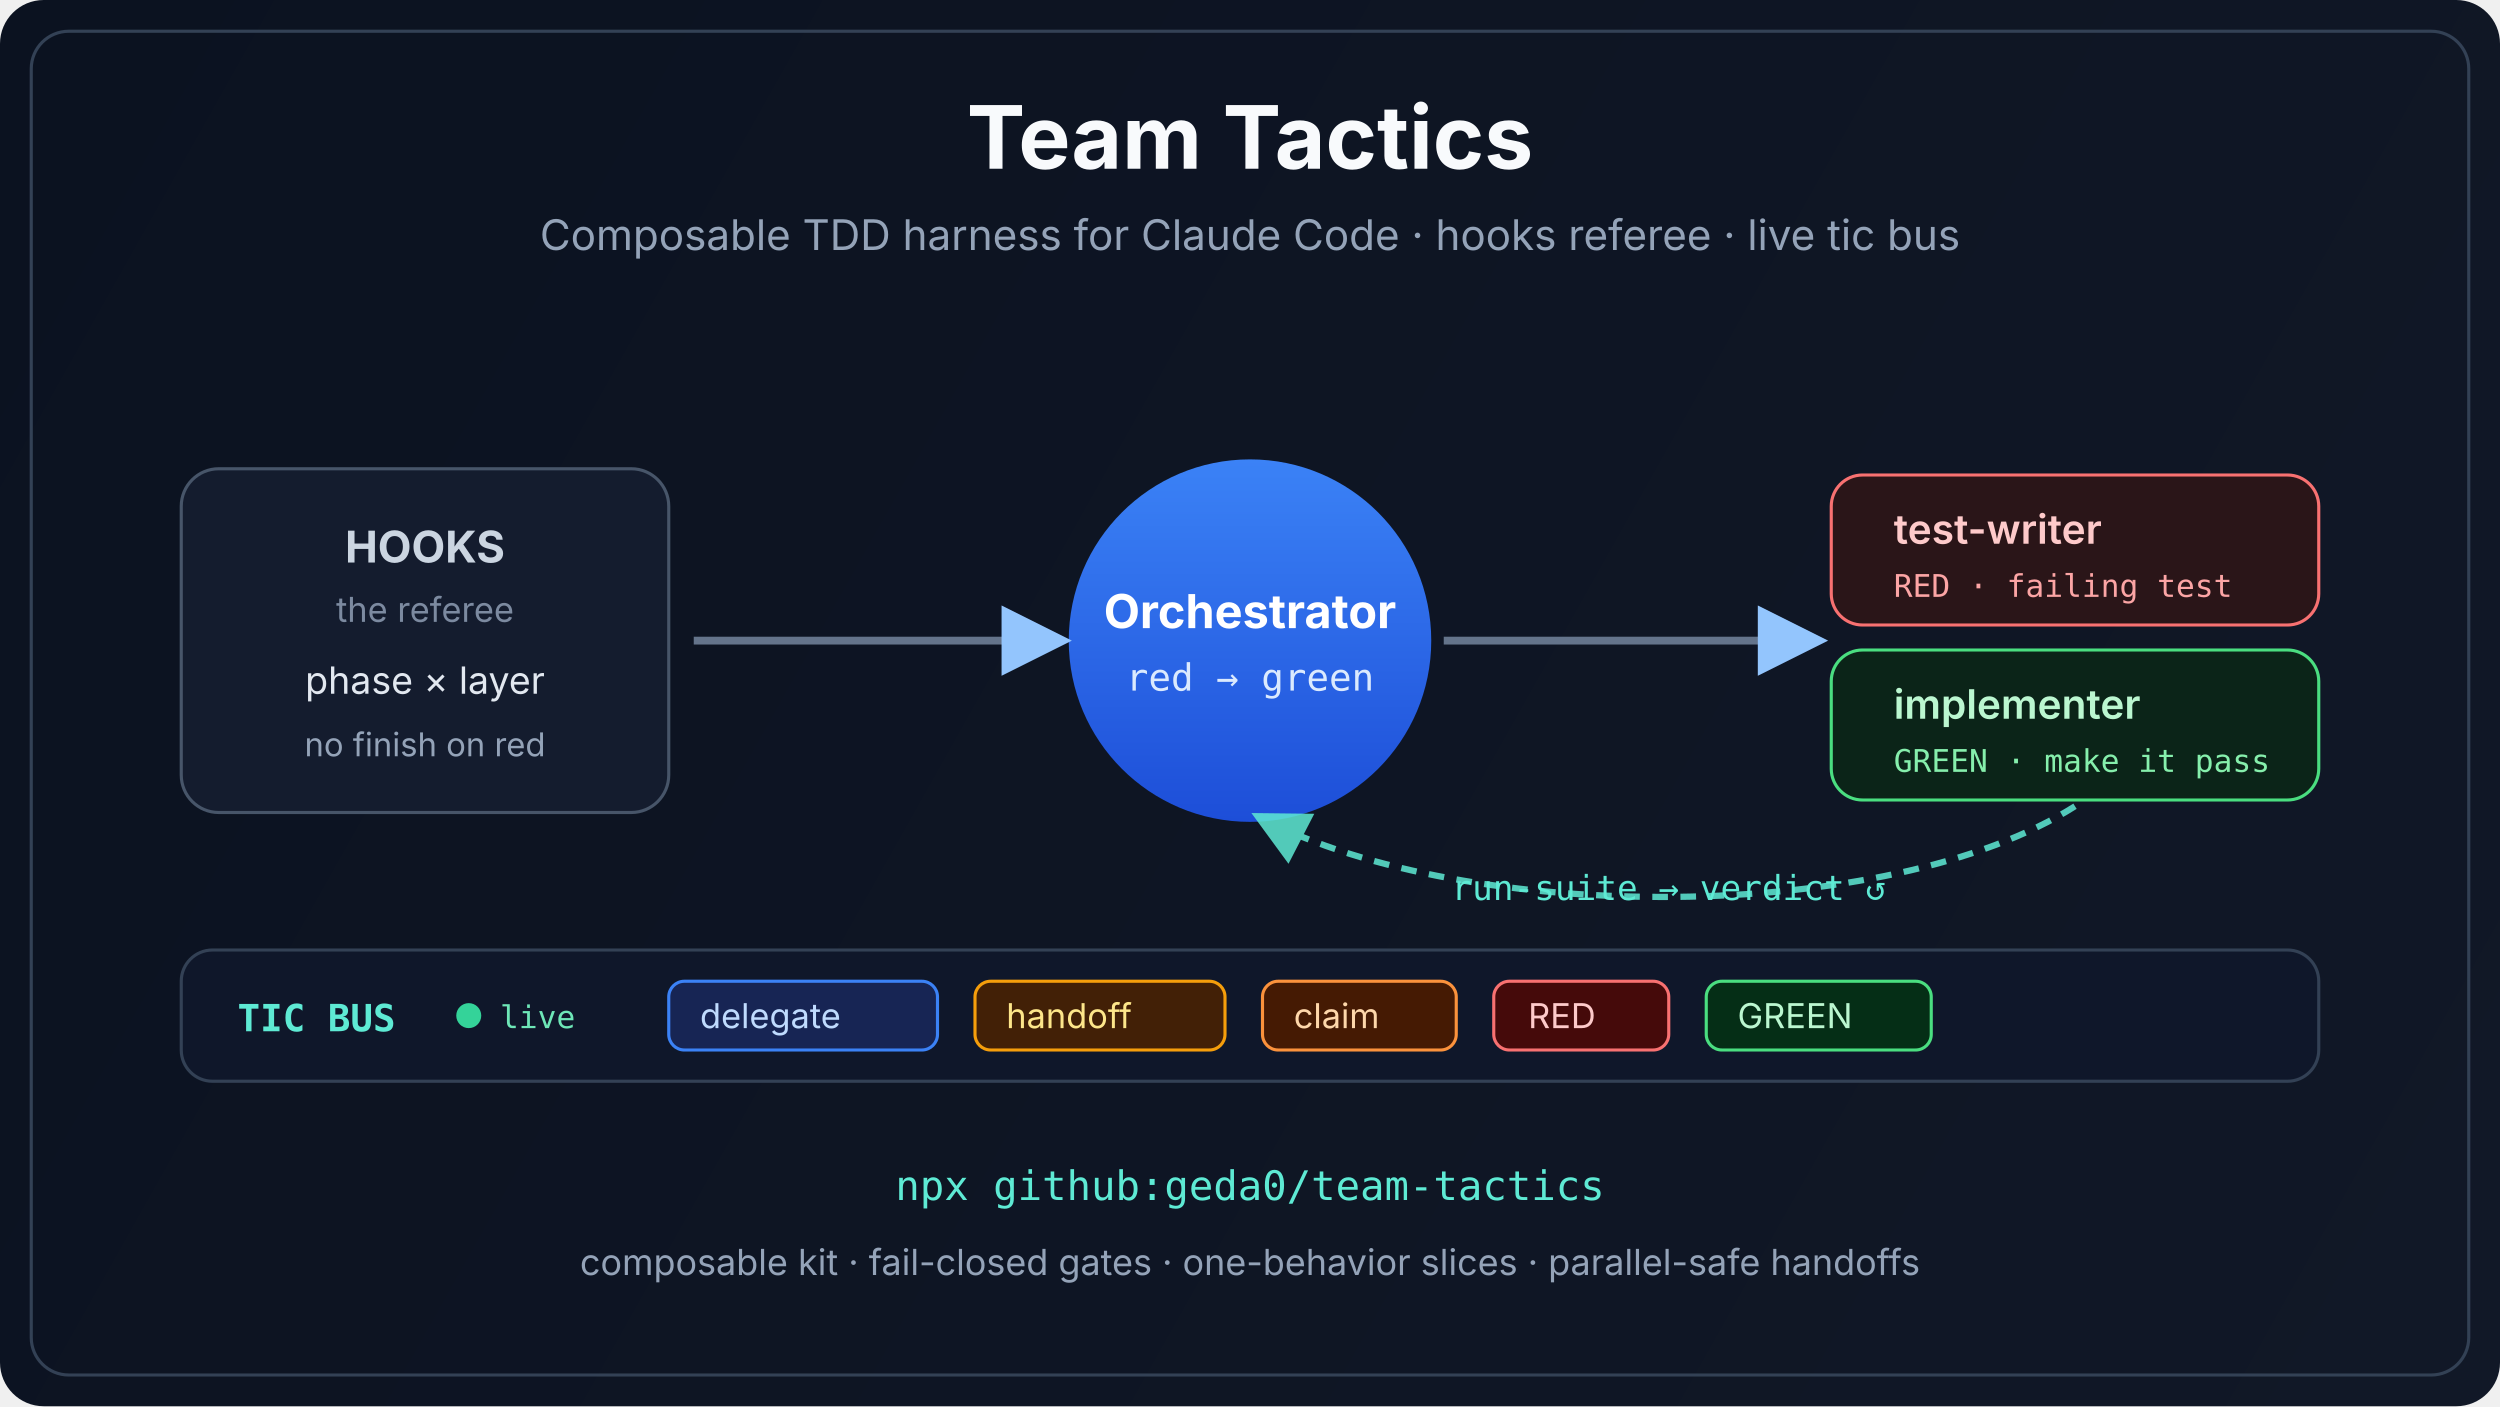
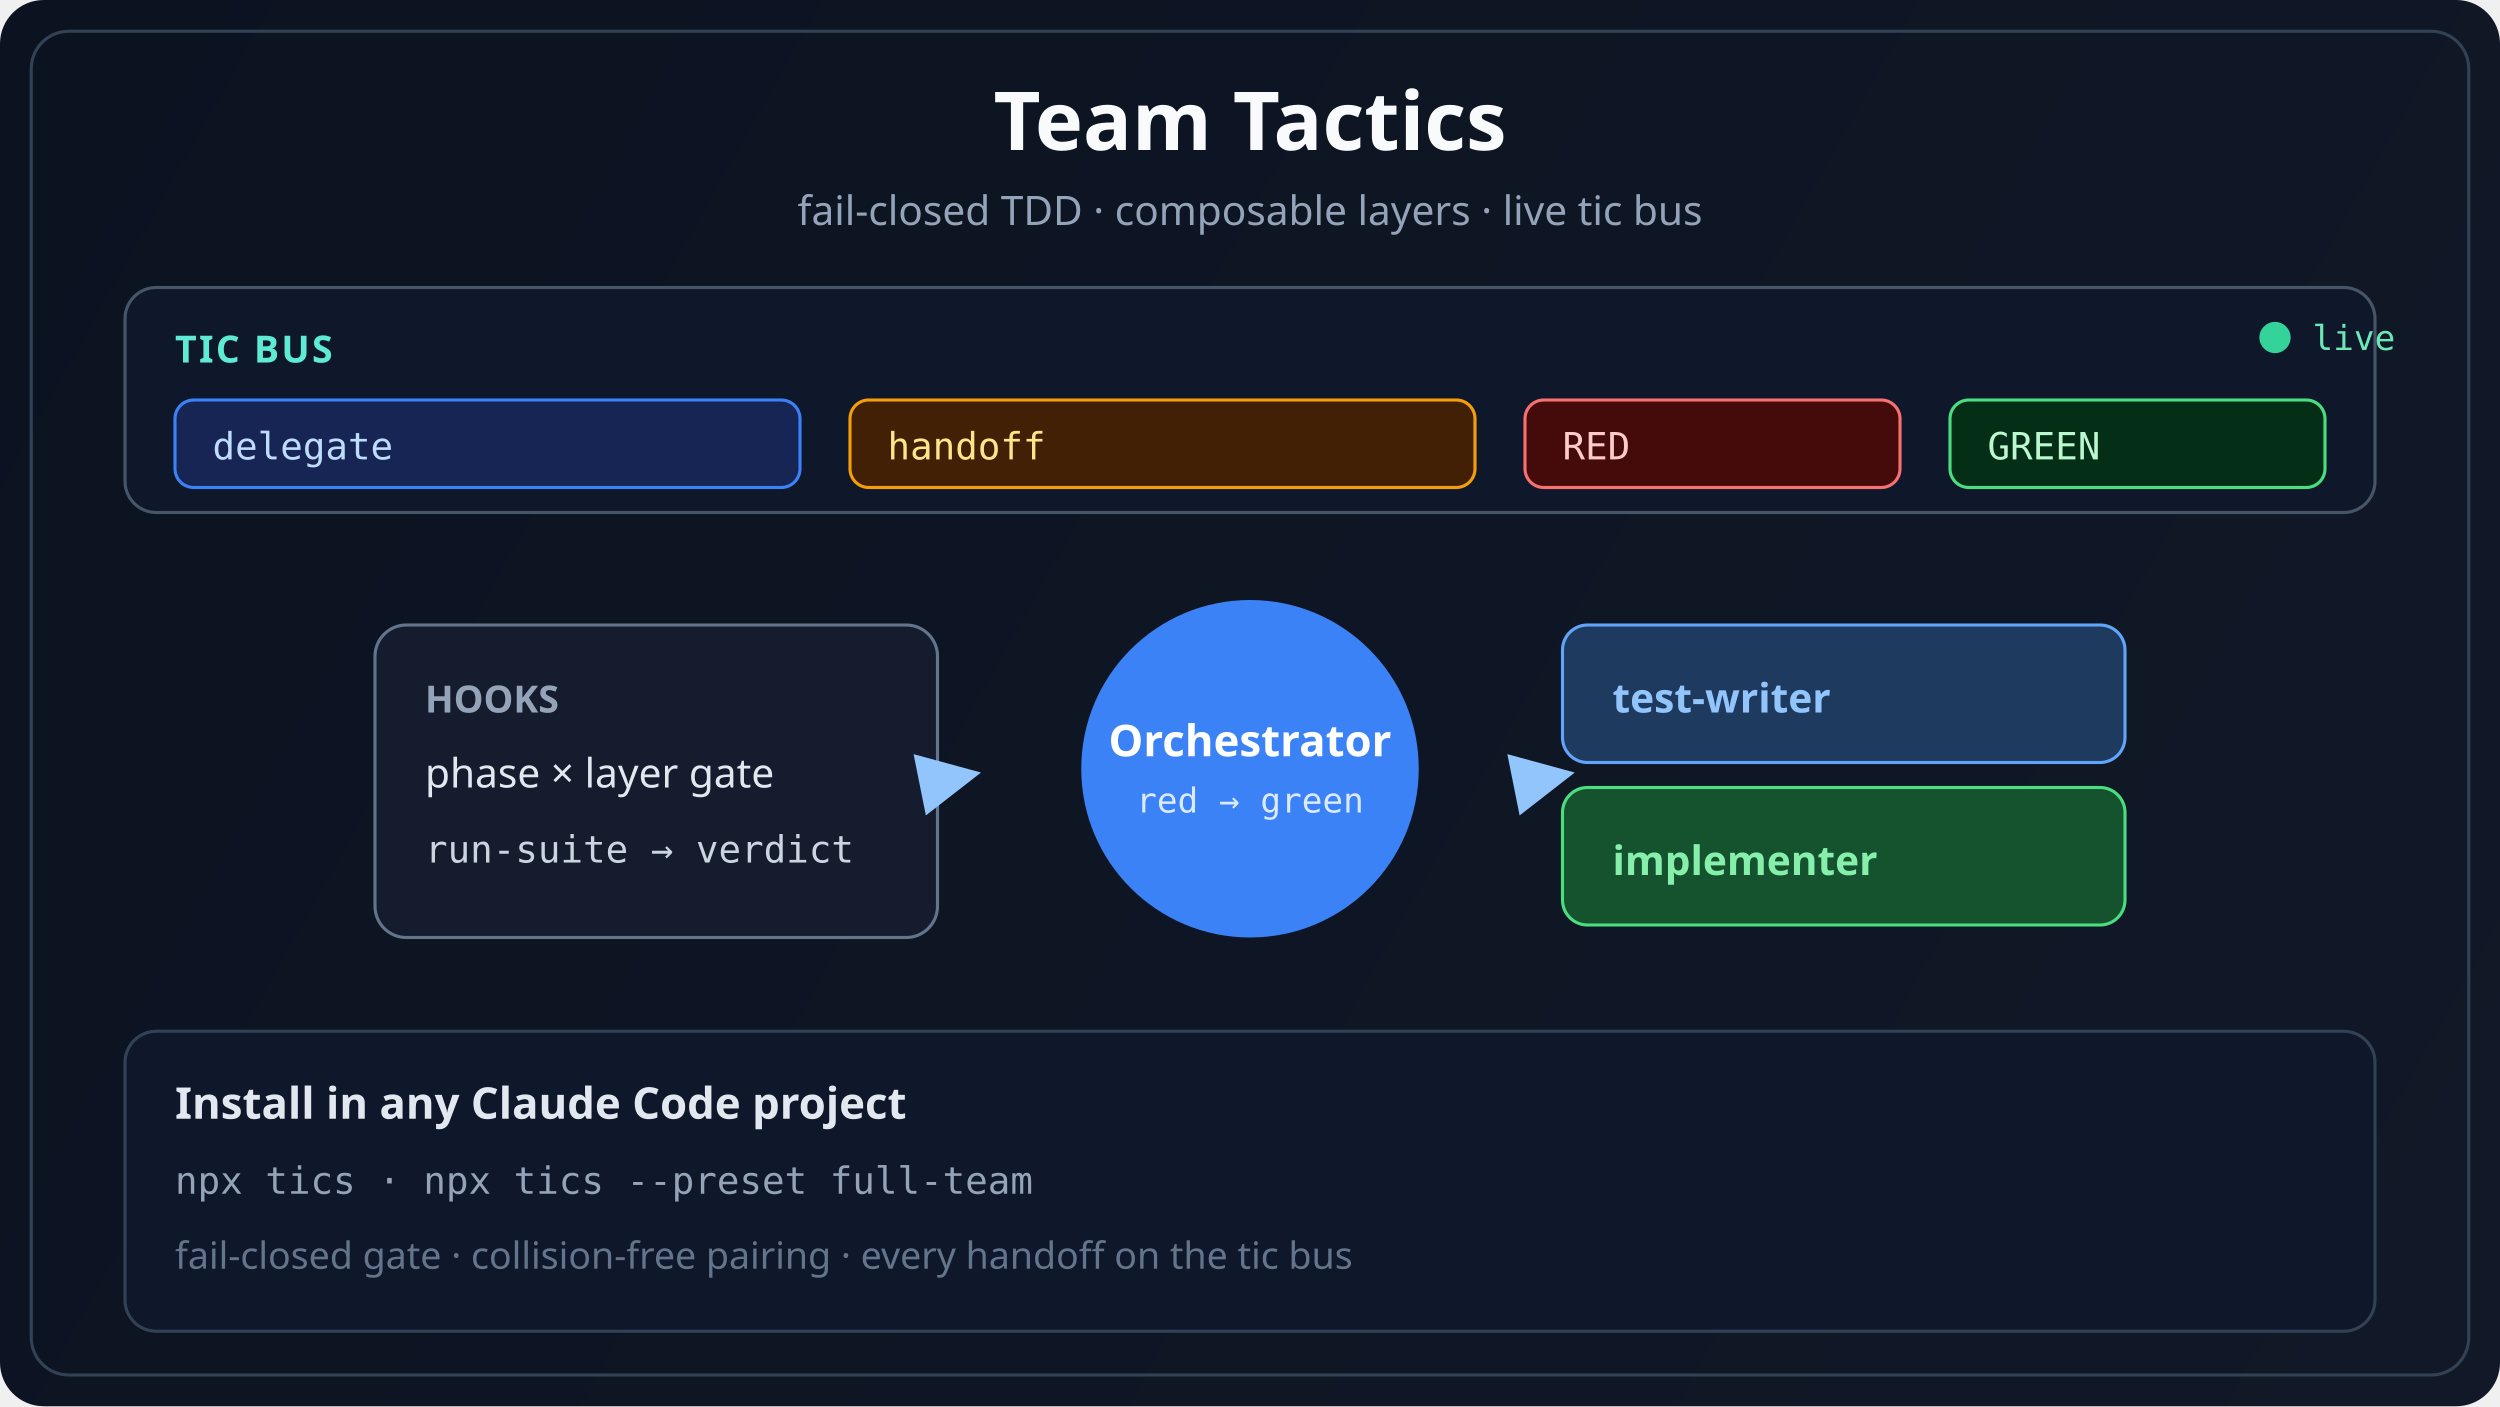
<svg xmlns="http://www.w3.org/2000/svg" viewBox="0 0 800 450" role="img" aria-labelledby="ttTitle ttDesc">
  <defs>
    <linearGradient id="bg" x1="0" y1="0" x2="800" y2="450" gradientUnits="userSpaceOnUse">
      <stop offset="0%" stop-color="#0b1220" />
      <stop offset="100%" stop-color="#111827" />
    </linearGradient>
-     <linearGradient id="hub" x1="0" y1="0" x2="0" y2="1">
+     <linearGradient id="hub" x1="360" y1="160" x2="440" y2="280" gradientUnits="userSpaceOnUse">
      <stop offset="0%" stop-color="#3b82f6" />
      <stop offset="100%" stop-color="#1d4ed8" />
    </linearGradient>
-     <marker id="arrow" markerWidth="9" markerHeight="9" refX="7" refY="4.5" orient="auto">
-       <path d="M0,0 L9,4.5 L0,9 Z" fill="#93c5fd" />
-     </marker>
-     <marker id="arrowLoop" markerWidth="9" markerHeight="9" refX="7" refY="4.5" orient="auto">
-       <path d="M0,0 L9,4.5 L0,9 Z" fill="#5eead4" />
+     <marker id="arrow" markerWidth="10" markerHeight="10" refX="8" refY="5" orient="auto">
+       <path d="M0,0 L10,5 L0,10 Z" fill="#93c5fd" />
    </marker>
    <style>
-       @media (prefers-reduced-motion: reduce) { .pulse { animation: none !important; opacity: 0.85; } }
-       .pulse { animation: ttpulse 2.4s ease-in-out infinite; }
-       @keyframes ttpulse { 0%,100% { opacity: 0.3; } 50% { opacity: 1; } }
-       text { font-family: ui-sans-serif, system-ui, -apple-system, sans-serif; }
-       .mono { font-family: ui-monospace, SFMono-Regular, Menlo, monospace; }
+       @media (prefers-reduced-motion: reduce) {
+         .motion { animation: none !important; }
+         .pulse { display: none; }
+       }
+       .pulse { animation: pulse 2.4s ease-in-out infinite; }
+       @keyframes pulse { 0%,100% { opacity: 0.35; } 50% { opacity: 1; } }
    </style>
  </defs>
  <rect width="800" height="450" rx="14" fill="url(#bg)" />
  <rect x="10" y="10" width="780" height="430" rx="12" fill="none" stroke="#334155" stroke-width="1" />
-   <text x="400" y="54" text-anchor="middle" fill="#f8fafc" font-size="28" font-weight="700">Team Tactics</text>
-   <text x="400" y="80" text-anchor="middle" fill="#94a3b8" font-size="13.5">Composable TDD harness for Claude Code · hooks referee · live tic bus</text>
-   <rect x="58" y="150" width="156" height="110" rx="12" fill="#141c2e" stroke="#475569" />
-   <text x="136" y="180" text-anchor="middle" fill="#cbd5e1" font-size="14" font-weight="700">HOOKS</text>
-   <text x="136" y="199" text-anchor="middle" fill="#7c8aa0" font-size="11">the referee</text>
-   <text x="136" y="222" text-anchor="middle" fill="#e2e8f0" font-size="12">phase × layer</text>
-   <text x="136" y="242" text-anchor="middle" fill="#94a3b8" font-size="10.5">no finish on red</text>
-   <circle cx="400" cy="205" r="58" fill="url(#hub)" />
-   <text x="400" y="201" text-anchor="middle" fill="#ffffff" font-size="15" font-weight="700">Orchestrator</text>
-   <text x="400" y="221" text-anchor="middle" class="mono" fill="#dbeafe" font-size="12">red → green</text>
-   <rect x="586" y="152" width="156" height="48" rx="10" fill="#2a1518" stroke="#f87171" />
-   <text x="606" y="174" fill="#fecaca" font-size="13" font-weight="600">test-writer</text>
-   <text x="606" y="191" class="mono" fill="#fca5a5" font-size="10">RED · failing test</text>
-   <rect x="586" y="208" width="156" height="48" rx="10" fill="#0b2418" stroke="#4ade80" />
-   <text x="606" y="230" fill="#bbf7d0" font-size="13" font-weight="600">implementer</text>
-   <text x="606" y="247" class="mono" fill="#86efac" font-size="10">GREEN · make it pass</text>
-   <path d="M222 205 L338 205" fill="none" stroke="#64748b" stroke-width="2.5" marker-end="url(#arrow)" />
-   <path d="M462 205 L580 205" fill="none" stroke="#64748b" stroke-width="2.5" marker-end="url(#arrow)" />
-   <path d="M664 258 C 604 296, 470 296, 404 262" fill="none" stroke="#5eead4" stroke-width="2" stroke-dasharray="5 4" opacity="0.85" marker-end="url(#arrowLoop)" />
-   <text x="534" y="288" text-anchor="middle" class="mono" fill="#5eead4" font-size="11">run-suite → verdict ↺</text>
-   <rect x="58" y="304" width="684" height="42" rx="10" fill="#0f172a" stroke="#334155" />
-   <text x="76" y="330" class="mono" fill="#5eead4" font-size="12" font-weight="600">TIC BUS</text>
-   <circle class="pulse" cx="150" cy="325" r="4" fill="#34d399" />
-   <text x="160" y="329" class="mono" fill="#6ee7b7" font-size="10">live</text>
-   <g class="mono" font-size="11">
-     <rect x="214" y="314" width="86" height="22" rx="5" fill="#172554" stroke="#3b82f6" />
-     <text x="224" y="329" fill="#bfdbfe">delegate</text>
-     <rect x="312" y="314" width="80" height="22" rx="5" fill="#422006" stroke="#f59e0b" />
-     <text x="322" y="329" fill="#fde68a">handoff</text>
-     <rect x="404" y="314" width="62" height="22" rx="5" fill="#451a03" stroke="#fb923c" />
-     <text x="414" y="329" fill="#fed7aa">claim</text>
-     <rect x="478" y="314" width="56" height="22" rx="5" fill="#450a0a" stroke="#f87171" />
-     <text x="489" y="329" fill="#fecaca">RED</text>
-     <rect x="546" y="314" width="72" height="22" rx="5" fill="#052e16" stroke="#4ade80" />
-     <text x="556" y="329" fill="#bbf7d0">GREEN</text>
+   <text x="400" y="48" text-anchor="middle" fill="#f8fafc" font-family="ui-sans-serif,system-ui,sans-serif" font-size="26" font-weight="700">Team Tactics</text>
+   <text x="400" y="72" text-anchor="middle" fill="#94a3b8" font-family="ui-sans-serif,system-ui,sans-serif" font-size="13">fail-closed TDD · composable layers · live tic bus</text>
+   <rect x="40" y="92" width="720" height="72" rx="10" fill="#0f172a" stroke="#475569" />
+   <text x="56" y="116" fill="#5eead4" font-family="ui-sans-serif,system-ui,sans-serif" font-size="12" font-weight="600" letter-spacing="0.06em">TIC BUS</text>
+   <circle class="pulse motion" cx="728" cy="108" r="5" fill="#34d399" />
+   <text x="740" y="112" fill="#6ee7b7" font-family="ui-monospace,monospace" font-size="11">live</text>
+   <g font-family="ui-monospace,monospace" font-size="12">
+     <rect x="56" y="128" width="200" height="28" rx="6" fill="#172554" stroke="#3b82f6" />
+     <text x="68" y="147" fill="#bfdbfe">delegate</text>
+     <rect x="272" y="128" width="200" height="28" rx="6" fill="#422006" stroke="#f59e0b" />
+     <text x="284" y="147" fill="#fde68a">handoff</text>
+     <rect x="488" y="128" width="120" height="28" rx="6" fill="#450a0a" stroke="#f87171" />
+     <text x="500" y="147" fill="#fecaca">RED</text>
+     <rect x="624" y="128" width="120" height="28" rx="6" fill="#052e16" stroke="#4ade80" />
+     <text x="636" y="147" fill="#bbf7d0">GREEN</text>
  </g>
-   <text x="400" y="384" text-anchor="middle" class="mono" fill="#5eead4" font-size="13">npx github:geda0/team-tactics</text>
-   <text x="400" y="408" text-anchor="middle" fill="#94a3b8" font-size="11.5">composable kit · fail-closed gates · one-behavior slices · parallel-safe handoffs</text>
+   <g transform="translate(120,200)">
+     <rect width="180" height="100" rx="10" fill="#141c2e" stroke="#64748b" />
+     <text x="16" y="28" fill="#94a3b8" font-family="ui-sans-serif,system-ui,sans-serif" font-size="12" font-weight="600">HOOKS</text>
+     <text x="16" y="52" fill="#e2e8f0" font-family="ui-sans-serif,system-ui,sans-serif" font-size="13">phase × layer gate</text>
+     <text x="16" y="76" fill="#cbd5e1" font-family="ui-monospace,monospace" font-size="12">run-suite → verdict</text>
+   </g>
+   <g transform="translate(310,188)">
+     <circle cx="90" cy="58" r="54" fill="url(#hub)" />
+     <text x="90" y="54" text-anchor="middle" fill="#fff" font-family="ui-sans-serif,system-ui,sans-serif" font-size="14" font-weight="700">Orchestrator</text>
+     <text x="90" y="72" text-anchor="middle" fill="#dbeafe" font-family="ui-monospace,monospace" font-size="11">red → green</text>
+   </g>
+   <g transform="translate(500,200)">
+     <rect width="180" height="44" rx="8" fill="#1e3a5f" stroke="#60a5fa" />
+     <text x="16" y="28" fill="#93c5fd" font-family="ui-sans-serif,system-ui,sans-serif" font-size="13" font-weight="600">test-writer</text>
+     <rect y="52" width="180" height="44" rx="8" fill="#14532d" stroke="#4ade80" />
+     <text x="16" y="80" fill="#86efac" font-family="ui-sans-serif,system-ui,sans-serif" font-size="13" font-weight="600">implementer</text>
+   </g>
+   <path d="M300 250 L310 248" fill="none" stroke="#64748b" stroke-width="2" marker-end="url(#arrow)" />
+   <path d="M490 250 L500 248" fill="none" stroke="#64748b" stroke-width="2" marker-end="url(#arrow)" />
+   <rect x="40" y="330" width="720" height="96" rx="10" fill="#0f172a" stroke="#334155" />
+   <text x="56" y="358" fill="#e2e8f0" font-family="ui-sans-serif,system-ui,sans-serif" font-size="14" font-weight="600">Install in any Claude Code project</text>
+   <text x="56" y="382" fill="#94a3b8" font-family="ui-monospace,monospace" font-size="12">npx tics · npx tics --preset full-team</text>
+   <text x="56" y="406" fill="#64748b" font-family="ui-sans-serif,system-ui,sans-serif" font-size="12">fail-closed gate · collision-free pairing · every handoff on the tic bus</text>
</svg>
